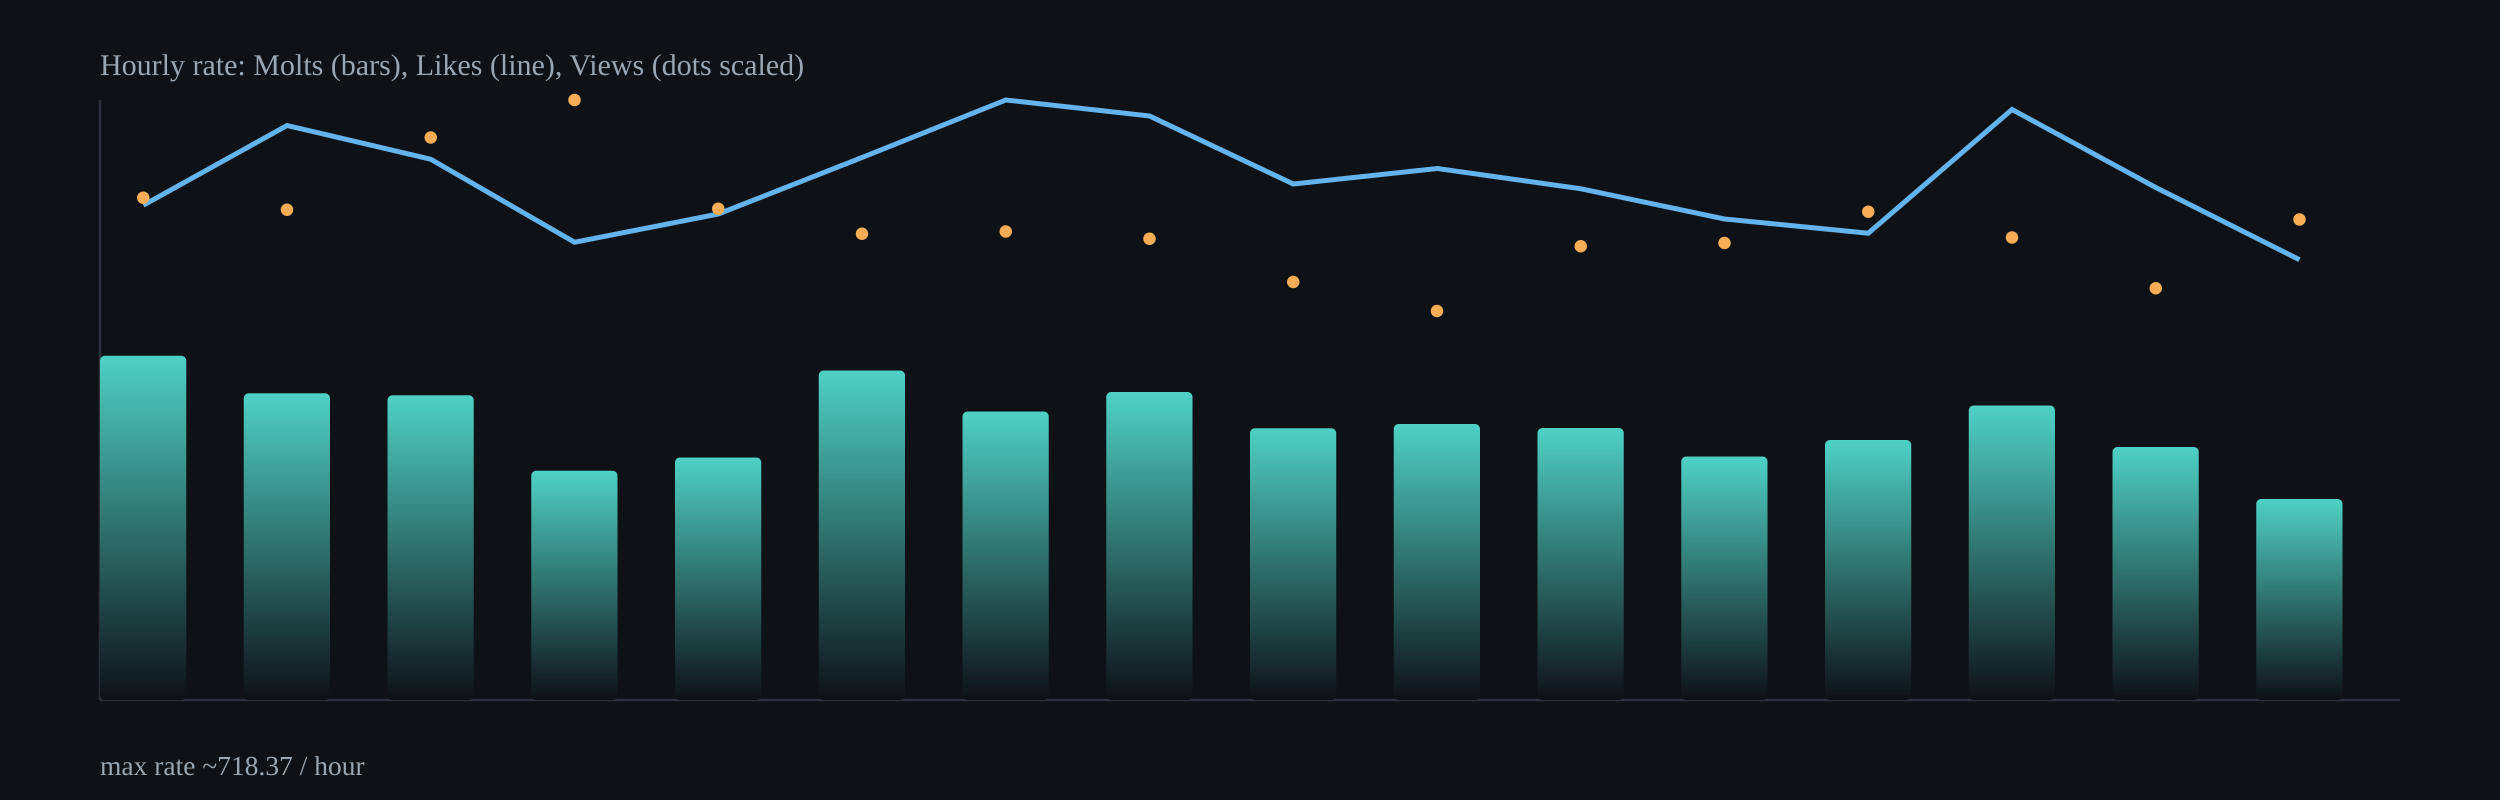
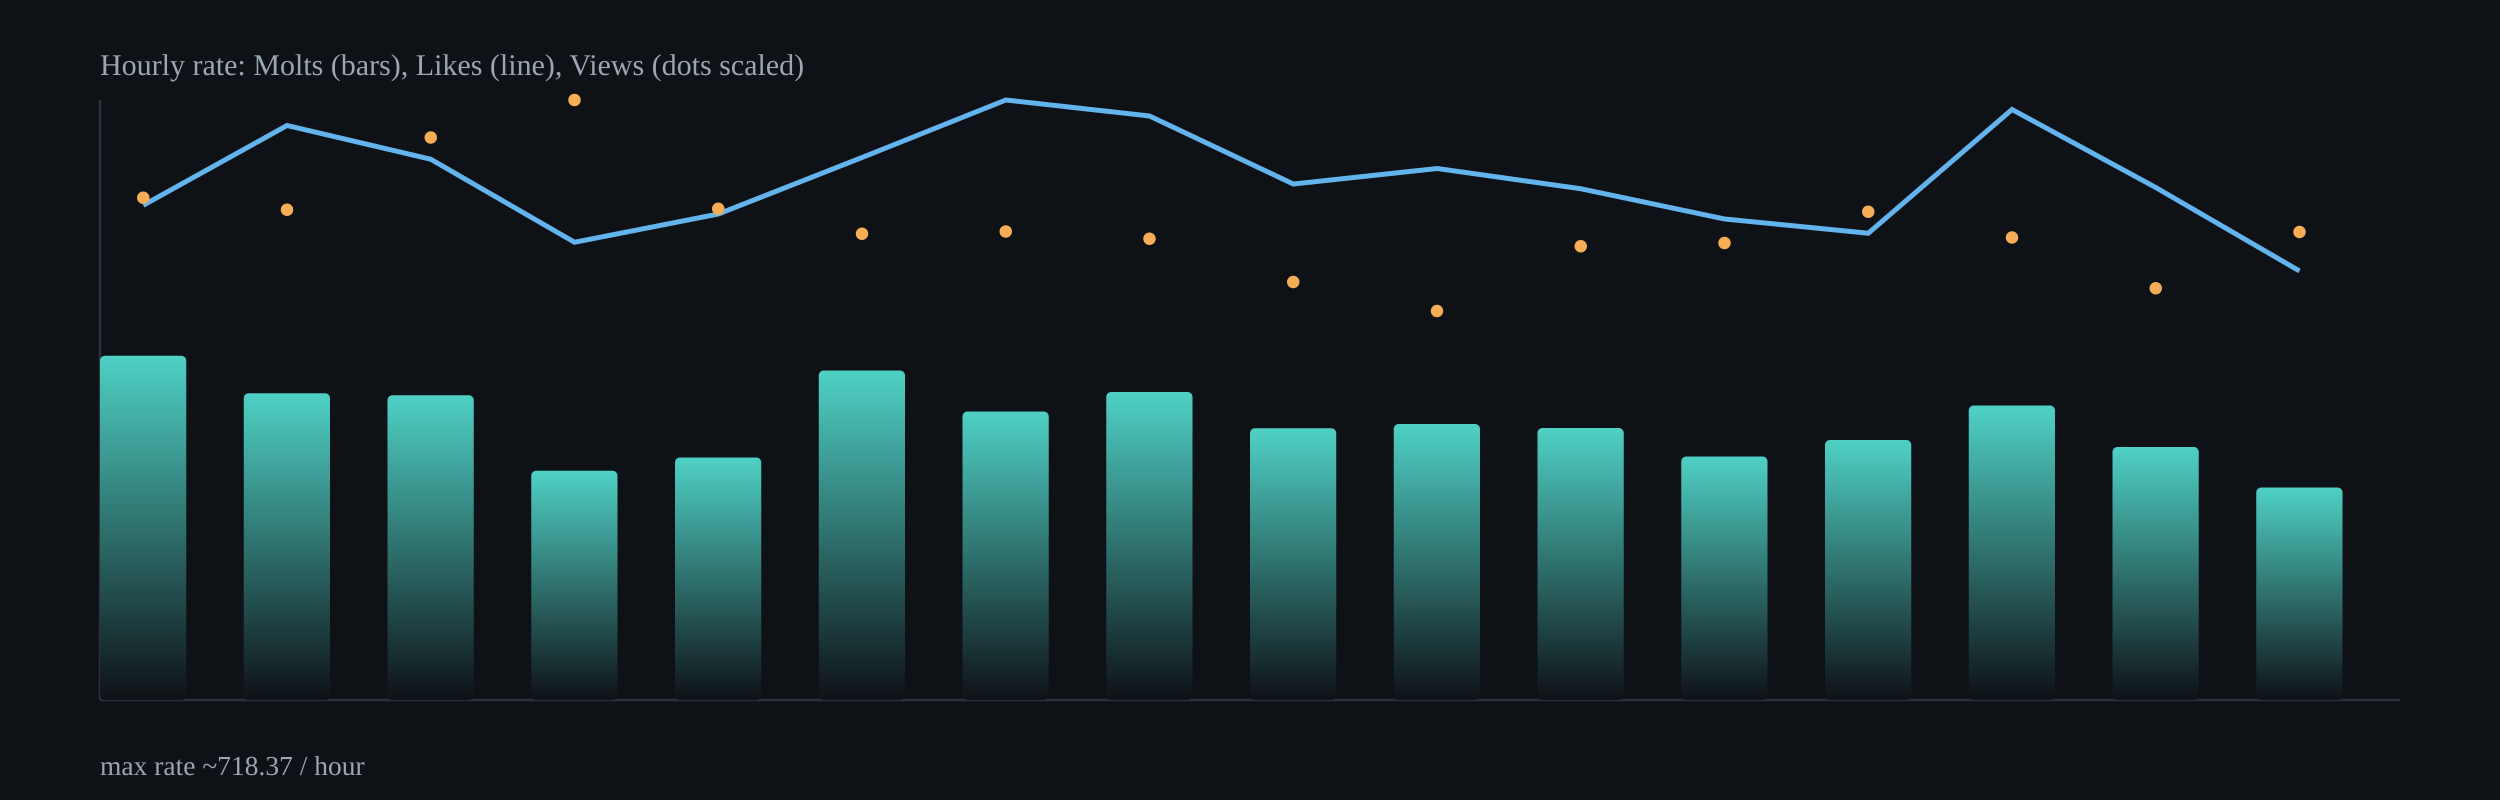
<svg xmlns="http://www.w3.org/2000/svg" width="1000" height="320" viewBox="0 0 1000 320">
  <defs>
    <linearGradient id="barGrad" x1="0" x2="0" y1="0" y2="1">
      <stop offset="0%" stop-color="#4fd1c5" />
      <stop offset="100%" stop-color="#0e1116" />
    </linearGradient>
  </defs>
  <rect x="0" y="0" width="1000" height="320" fill="#0e1116" />
  <g stroke="#2b313b" stroke-width="1">
    <line x1="40" y1="280" x2="960" y2="280" />
    <line x1="40" y1="40" x2="40" y2="280" />
  </g>
  <rect x="40.0" y="142.3" width="34.5" height="137.7" rx="2" fill="url(#barGrad)" />
  <rect x="97.5" y="157.3" width="34.5" height="122.7" rx="2" fill="url(#barGrad)" />
  <rect x="155.0" y="158.1" width="34.5" height="121.9" rx="2" fill="url(#barGrad)" />
  <rect x="212.5" y="188.3" width="34.5" height="91.7" rx="2" fill="url(#barGrad)" />
  <rect x="270.0" y="183.0" width="34.5" height="97.0" rx="2" fill="url(#barGrad)" />
  <rect x="327.5" y="148.2" width="34.5" height="131.8" rx="2" fill="url(#barGrad)" />
  <rect x="385.0" y="164.6" width="34.5" height="115.4" rx="2" fill="url(#barGrad)" />
  <rect x="442.5" y="156.8" width="34.5" height="123.2" rx="2" fill="url(#barGrad)" />
  <rect x="500.0" y="171.3" width="34.5" height="108.7" rx="2" fill="url(#barGrad)" />
  <rect x="557.5" y="169.6" width="34.5" height="110.4" rx="2" fill="url(#barGrad)" />
  <rect x="615.0" y="171.2" width="34.5" height="108.8" rx="2" fill="url(#barGrad)" />
  <rect x="672.5" y="182.6" width="34.5" height="97.4" rx="2" fill="url(#barGrad)" />
  <rect x="730.0" y="176.0" width="34.5" height="104.0" rx="2" fill="url(#barGrad)" />
  <rect x="787.5" y="162.2" width="34.5" height="117.8" rx="2" fill="url(#barGrad)" />
  <rect x="845.0" y="178.8" width="34.5" height="101.2" rx="2" fill="url(#barGrad)" />
-   <rect x="902.5" y="199.6" width="34.5" height="80.4" rx="2" fill="url(#barGrad)" />
-   <polyline fill="none" stroke="#63b3ed" stroke-width="2" points="57.3,82.1 114.8,50.2 172.3,63.7 229.8,96.9 287.3,85.6 344.8,63.0 402.3,40.0 459.8,46.4 517.3,73.6 574.8,67.4 632.3,75.5 689.8,87.6 747.3,93.3 804.8,43.8 862.3,75.0 919.8,103.9" />
+   <rect x="902.5" y="195.0" width="34.5" height="85.0" rx="2" fill="url(#barGrad)" />
+   <polyline fill="none" stroke="#63b3ed" stroke-width="2" points="57.3,82.1 114.8,50.2 172.3,63.7 229.8,96.9 287.3,85.6 344.8,63.0 402.3,40.0 459.8,46.4 517.3,73.6 574.8,67.4 632.3,75.5 689.8,87.6 747.3,93.3 804.8,43.8 862.3,75.0 919.8,108.4" />
  <circle cx="57.3" cy="79.1" r="2.5" fill="#f6ad55" />
  <circle cx="114.8" cy="83.9" r="2.5" fill="#f6ad55" />
  <circle cx="172.3" cy="55.0" r="2.5" fill="#f6ad55" />
  <circle cx="229.8" cy="40.0" r="2.5" fill="#f6ad55" />
  <circle cx="287.3" cy="83.5" r="2.5" fill="#f6ad55" />
  <circle cx="344.8" cy="93.5" r="2.5" fill="#f6ad55" />
  <circle cx="402.3" cy="92.6" r="2.5" fill="#f6ad55" />
  <circle cx="459.8" cy="95.5" r="2.5" fill="#f6ad55" />
  <circle cx="517.3" cy="112.8" r="2.5" fill="#f6ad55" />
  <circle cx="574.8" cy="124.4" r="2.5" fill="#f6ad55" />
  <circle cx="632.3" cy="98.5" r="2.5" fill="#f6ad55" />
  <circle cx="689.8" cy="97.2" r="2.5" fill="#f6ad55" />
  <circle cx="747.3" cy="84.7" r="2.5" fill="#f6ad55" />
  <circle cx="804.8" cy="95.0" r="2.5" fill="#f6ad55" />
  <circle cx="862.3" cy="115.3" r="2.5" fill="#f6ad55" />
-   <circle cx="919.8" cy="87.8" r="2.5" fill="#f6ad55" />
+   <circle cx="919.8" cy="92.8" r="2.5" fill="#f6ad55" />
  <text x="40" y="30" fill="#9aa6b2" font-size="12">Hourly rate: Molts (bars), Likes (line), Views (dots scaled)</text>
  <text x="40" y="310" fill="#9aa6b2" font-size="11">max rate ~718.37 / hour</text>
</svg>
